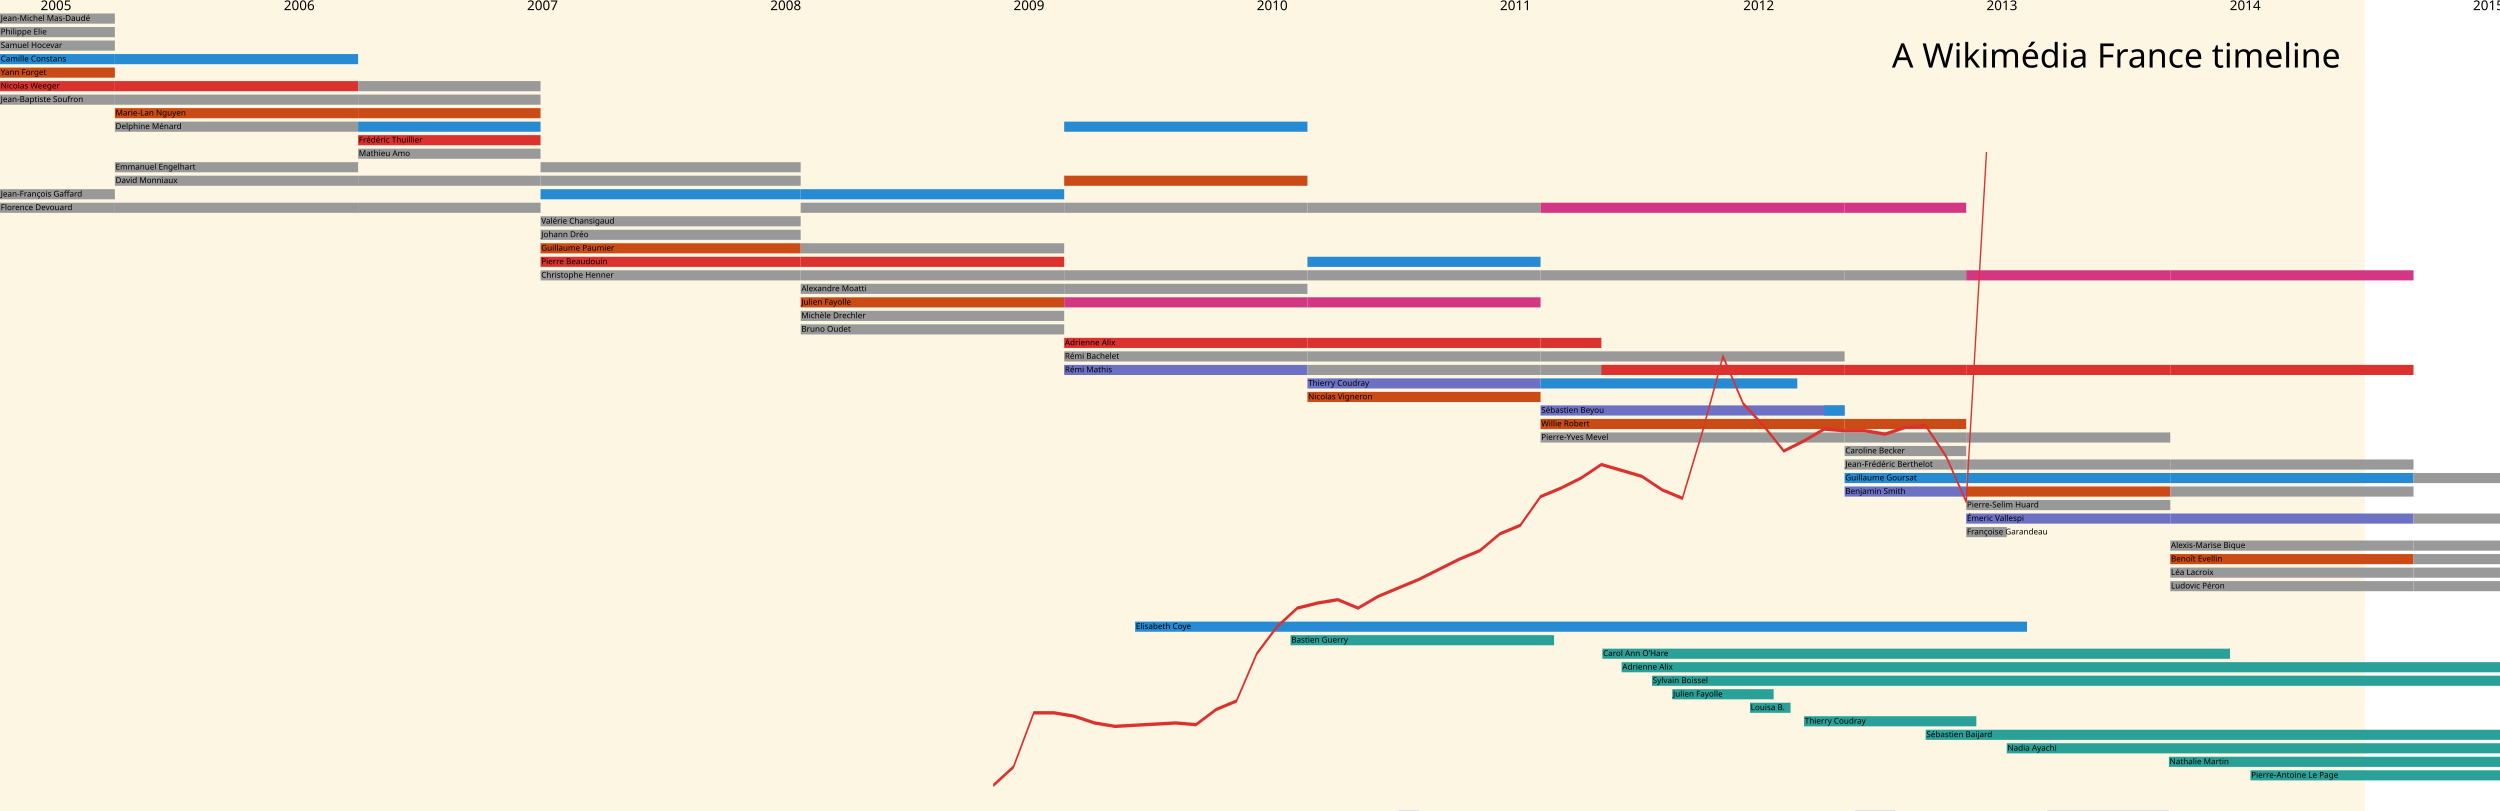
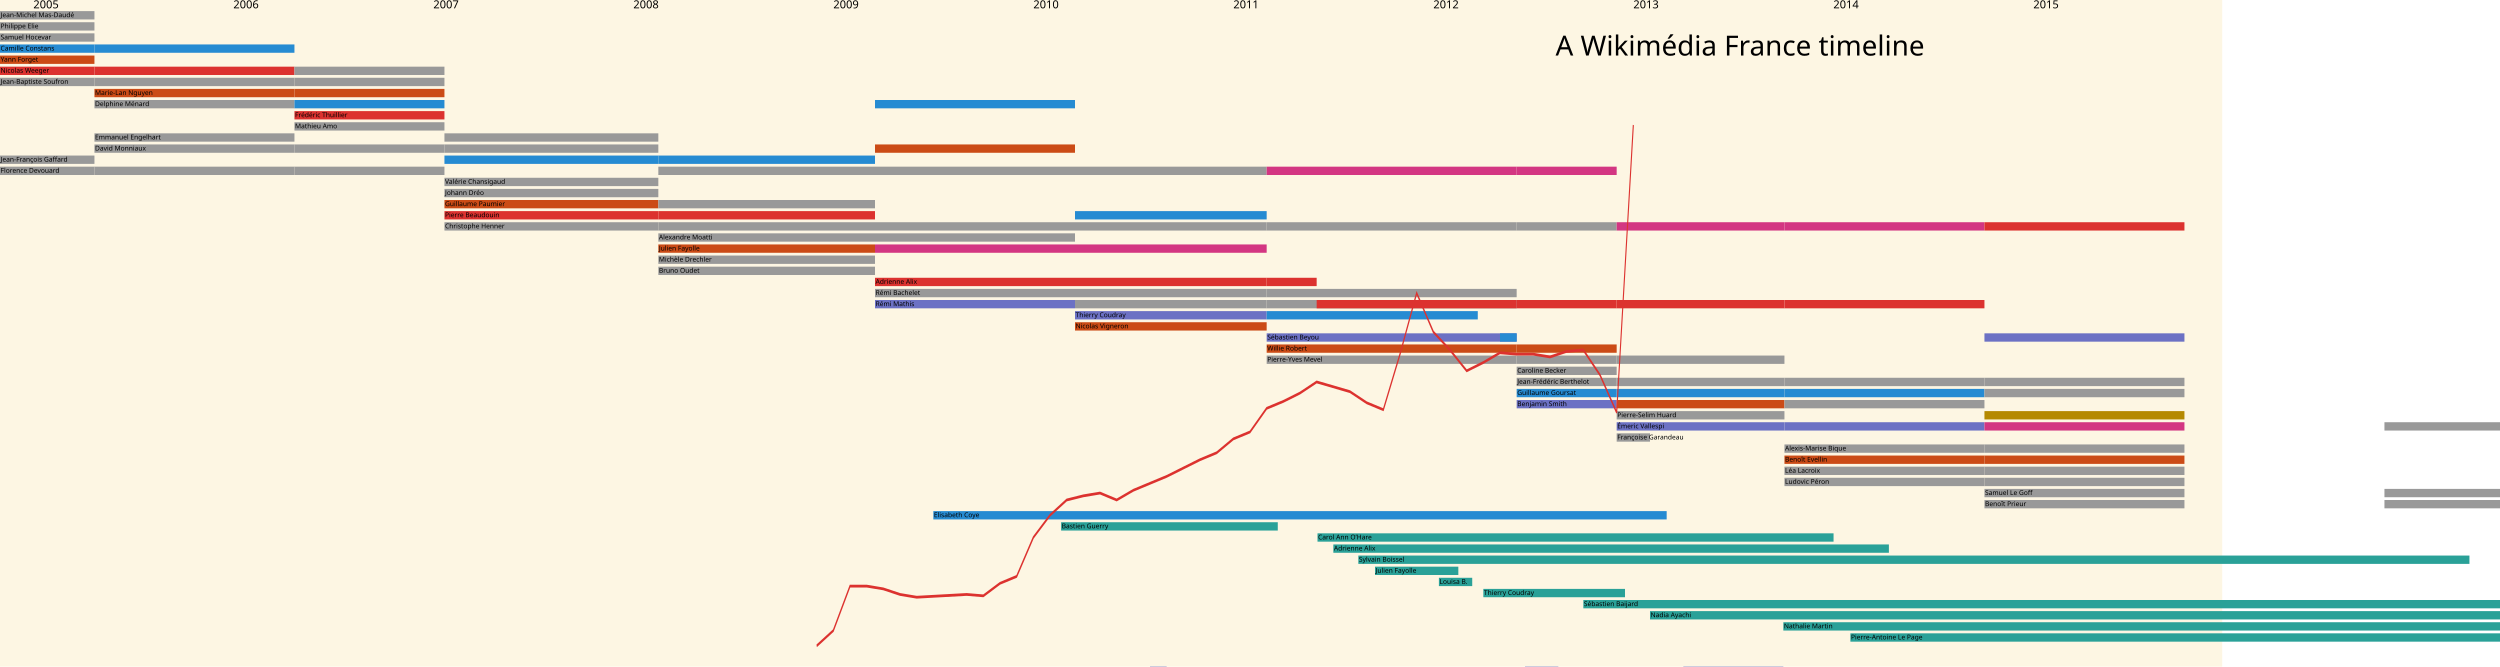
- <svg xmlns="http://www.w3.org/2000/svg" xmlns:xlink="http://www.w3.org/1999/xlink" width="37000" height="12000" id="svg2" version="1.1">
+ <svg xmlns="http://www.w3.org/2000/svg" xmlns:xlink="http://www.w3.org/1999/xlink" width="45000" height="12000" id="svg2" version="1.1">
  <defs id="defs">
    <rect id="2004-2005" width="1700" height="150" x="0" />
    <rect id="2005-2006" width="3600" height="150" x="1700" />
    <rect id="2006-2007" width="2700" height="150" x="5300" />
    <rect id="2007-2008" width="3850" height="150" x="8000" />
    <rect id="2008-2009" width="3900" height="150" x="11850" />
    <rect id="2009-2010" width="3600" height="150" x="15750" />
    <rect id="2010-2011" width="3450" height="150" x="19350" />
    <rect id="2011-2012" width="4500" height="150" x="22800" />
    <rect id="2012-2012" width="1800" height="150" x="27300" />
    <rect id="2012-2013" width="3020" height="150" x="29100" />
    <rect id="2013-2014" width="3600" height="150" x="32120" />
    <rect id="2014-2015" width="3600" height="150" x="35720" />
-     <rect id="2015y" width="0" height="150" x="37000" />
+     <rect id="2014-2015" width="3600" height="150" x="39320" />
+     <rect id="2015-2016" width="3600" height="150" x="42920" />
+     <rect id="2016y" width="0" height="150" x="37000" />
    <path style="stroke:url(#lightgrey);stroke-width:40;" d="m 0,200 0,30000" id="YearMarker" />
    <linearGradient id="base03">
      <stop stop-color="#002b36" />
    </linearGradient>
    <linearGradient id="base02">
      <stop stop-color="#073642" />
    </linearGradient>
    <linearGradient id="base01">
      <stop stop-color="#586e75" />
    </linearGradient>
    <linearGradient id="base00">
      <stop stop-color="#657b83" />
    </linearGradient>
    <linearGradient id="base0">
      <stop stop-color="#839496" />
    </linearGradient>
    <linearGradient id="base1">
      <stop stop-color="#93a1a1" />
    </linearGradient>
    <linearGradient id="base2">
      <stop stop-color="#eee8d5" />
    </linearGradient>
    <linearGradient id="base3">
      <stop stop-color="#fdf6e3" />
    </linearGradient>
    <linearGradient id="yellow">
      <stop stop-color="#b58900" />
    </linearGradient>
    <linearGradient id="orange">
      <stop stop-color="#cb4b16" />
    </linearGradient>
    <linearGradient id="red">
      <stop stop-color="#dc322f" />
    </linearGradient>
    <linearGradient id="magenta">
      <stop stop-color="#d33682" />
    </linearGradient>
    <linearGradient id="violet">
      <stop stop-color="#6c71c4" />
    </linearGradient>
    <linearGradient id="blue">
      <stop stop-color="#268bd2" />
    </linearGradient>
    <linearGradient id="cyan">
      <stop stop-color="#2aa198" />
    </linearGradient>
    <linearGradient id="green">
      <stop stop-color="#859900" />
    </linearGradient>
    <linearGradient id="lightgrey">
      <stop stop-color="#c0c0c0" />
    </linearGradient>
    <style id="Style" type="text/css">
        .board { fill:#999999 }
        .president { fill:url(#red) }
        .vicepresident { fill:url(#magenta) }
        .treasurer { fill:url(#blue) }
        .vicetreasurer { fill:url(#violet) }
        .secretary{ fill:url(#orange) }
        .vicesecretary { fill:url(#yellow) }

        .staff { fill:url(#cyan) }
        .partstaff { fill:url(#blue) }
        .intern { fill:url(#violet) }

        text.name { font-size:120px; fill:black; font-family:Linux Libertine}
        text.label { font-size:200px; fill:black; font-family:Linux Libertine}
        text.title { font-size:500px; fill:black; font-family:Linux Libertine}
        .background { fill:url(#base3) }

        .members { fill:none; stroke: url(#red); stroke-width: 20px }
    </style>
  </defs>
-   <rect id="background" width="35000" height="12000" class="background" />
+   <rect id="background" width="40000" height="12000" class="background" />
  <text x="28000" y="1000" class="title">A Wikimédia France timeline</text>
  <g id="Labels" transform="translate(0,150)">
    <text x="600" class="label">2005</text>
    <text x="4200" class="label">2006</text>
    <text x="7800" class="label">2007</text>
    <text x="11400" class="label">2008</text>
    <text x="15000" class="label">2009</text>
    <text x="18600" class="label">2010</text>
    <text x="22200" class="label">2011</text>
    <text x="25800" class="label">2012</text>
    <text x="29400" class="label">2013</text>
    <text x="33000" class="label">2014</text>
    <text x="36600" class="label">2015</text>
  </g>
  <g id="Grid">
    <g id="Year.2005" transform="translate(600,0) ">
      <use xlink:href="#YearMarker" />
    </g>
    <g id="Year.2006" transform="translate(4200,0) ">
      <use xlink:href="#YearMarker" />
    </g>
    <g id="Year.2007" transform="translate(7800,0) ">
      <use xlink:href="#YearMarker" />
    </g>
    <g id="Year.2008" transform="translate(11400,0) ">
      <use xlink:href="#YearMarker" />
    </g>
    <g id="Year.2009" transform="translate(15000,0) ">
      <use xlink:href="#YearMarker" />
    </g>
    <g id="Year.2010" transform="translate(18600,0) ">
      <use xlink:href="#YearMarker" />
    </g>
    <g id="Year.2011" transform="translate(22200,0) ">
      <use xlink:href="#YearMarker" />
    </g>
    <g id="Year.2012" transform="translate(25800,0) ">
      <use xlink:href="#YearMarker" />
    </g>
    <g id="Year.2013" transform="translate(29400,0) ">
      <use xlink:href="#YearMarker" />
    </g>
    <g id="Year.2014" transform="translate(33000,0) ">
      <use xlink:href="#YearMarker" />
    </g>
    <g id="Year.2015" transform="translate(36600,0) ">
      <use xlink:href="#YearMarker" />
    </g>
  </g>
  <g id="Board" transform="translate(0,200)">
    <g id="MasDaude" transform="translate(0,0) ">
      <use class="board" xlink:href="#2004-2005" />
      <text dx="10" dy="110" class="name">Jean-Michel Mas-Daudé</text>
    </g>
    <g id="Board.Elie" transform="translate(0,200) ">
      <use class="board" xlink:href="#2004-2005" />
      <text dx="10" dy="110" class="name">Philippe Elie</text>
    </g>
    <g id="Board.Hocevar" transform="translate(0,400) ">
      <use class="board" xlink:href="#2004-2005" />
      <text dx="10" dy="110" class="name">Samuel Hocevar</text>
    </g>
    <g id="Board.Constans" transform="translate(0,600) ">
      <use class="treasurer" xlink:href="#2004-2005" />
      <use class="treasurer" xlink:href="#2005-2006" />
      <text dx="10" dy="110" class="name">Camille Constans</text>
    </g>
    <g id="Board.Forget" transform="translate(0,800) ">
      <use class="secretary" xlink:href="#2004-2005" />
      <text dx="10" dy="110" class="name">Yann Forget</text>
    </g>
    <g id="Board.Weeger" transform="translate(0,1000) ">
      <use class="president" xlink:href="#2004-2005" />
      <use class="president" xlink:href="#2005-2006" />
      <use class="board" xlink:href="#2006-2007" />
      <text dx="10" dy="110" class="name">Nicolas Weeger</text>
    </g>
    <g id="Board.Soufron" transform="translate(0,1200) ">
      <use class="board" xlink:href="#2004-2005" />
      <use class="board" xlink:href="#2005-2006" />
      <use class="board" xlink:href="#2006-2007" />
      <text dx="10" dy="110" class="name">Jean-Baptiste Soufron</text>
    </g>
    <g id="Board.Nguyen" transform="translate(0,1400) ">
      <use class="secretary" xlink:href="#2005-2006" />
      <use class="secretary" xlink:href="#2006-2007" />
      <text x="1700" dx="10" dy="110" class="name">Marie-Lan Nguyen</text>
    </g>
    <g id="Board.Menard" transform="translate(0,1600) ">
      <use class="board" xlink:href="#2005-2006" />
      <use class="treasurer" xlink:href="#2006-2007" />
      <use class="treasurer" xlink:href="#2009-2010" />
      <text x="1700" dx="10" dy="110" class="name">Delphine Ménard</text>
    </g>
    <g id="Board.Thuillier" transform="translate(0,1800) ">
      <use class="president" xlink:href="#2006-2007" />
      <text x="5300" dx="10" dy="110" class="name">Frédéric Thuillier</text>
    </g>
    <g id="Board.Amo" transform="translate(0,2000) ">
      <use class="board" xlink:href="#2006-2007" />
      <text x="5300" dx="10" dy="110" class="name">Mathieu Amo</text>
    </g>
    <g id="Board.Engelhart" transform="translate(0,2200) ">
      <use class="board" xlink:href="#2005-2006" />
      <use class="board" xlink:href="#2007-2008" />
      <text x="1700" dx="10" dy="110" class="name">Emmanuel Engelhart</text>
    </g>
    <g id="Board.Monniaux" transform="translate(0,2400) ">
      <use class="board" xlink:href="#2005-2006" />
      <use class="board" xlink:href="#2006-2007" />
      <use class="board" xlink:href="#2007-2008" />
      <use class="secretary" xlink:href="#2009-2010" />
      <text x="1700" dx="10" dy="110" class="name">David Monniaux</text>
    </g>
    <g id="Board.Gaffard" transform="translate(0,2600) ">
      <use class="board" xlink:href="#2004-2005" />
      <use class="treasurer" xlink:href="#2007-2008" />
      <use class="treasurer" xlink:href="#2008-2009" />
      <text dx="10" dy="110" class="name">Jean-François Gaffard</text>
    </g>
    <g id="Board.Devouard" transform="translate(0,2800) ">
      <use class="board" xlink:href="#2004-2005" />
      <use class="board" xlink:href="#2005-2006" />
      <use class="board" xlink:href="#2006-2007" />
      <use class="board" xlink:href="#2008-2009" />
      <use class="board" xlink:href="#2009-2010" />
      <use class="board" xlink:href="#2010-2011" />
      <use class="vicepresident" xlink:href="#2011-2012" />
      <use class="vicepresident" xlink:href="#2012-2012" />
      <text dx="10" dy="110" class="name">Florence Devouard</text>
    </g>
    <g id="Board.Chansigaud" transform="translate(0,3000) ">
      <use class="board" xlink:href="#2007-2008" />
      <text x="8000" dx="10" dy="110" class="name">Valérie Chansigaud</text>
    </g>
    <g id="Board.Dreo" transform="translate(0,3200) ">
      <use class="board" xlink:href="#2007-2008" />
      <text x="8000" dx="10" dy="110" class="name">Johann Dréo</text>
    </g>
    <g id="Board.Paumier" transform="translate(0,3400) ">
      <use class="secretary" xlink:href="#2007-2008" />
      <use class="board" xlink:href="#2008-2009" />
      <text x="8000" dx="10" dy="110" class="name">Guillaume Paumier</text>
    </g>
    <g id="Board.Beaudouin" transform="translate(0,3600) ">
      <use class="president" xlink:href="#2007-2008" />
      <use class="president" xlink:href="#2008-2009" />
      <use class="treasurer" xlink:href="#2010-2011" />
      <text x="8000" dx="10" dy="110" class="name">Pierre Beaudouin</text>
    </g>
    <g id="Board.Henner" transform="translate(0,3800) ">
      <use class="board" xlink:href="#2007-2008" />
      <use class="board" xlink:href="#2008-2009" />
      <use class="board" xlink:href="#2009-2010" />
      <use class="board" xlink:href="#2010-2011" />
      <use class="board" xlink:href="#2011-2012" />
      <use class="board" xlink:href="#2012-2012" />
      <use class="vicepresident" xlink:href="#2012-2013" />
      <use class="vicepresident" xlink:href="#2013-2014" />
+       <use class="president" xlink:href="#2014-2015" />
      <text x="8000" dx="10" dy="110" class="name">Christophe Henner</text>
    </g>
    <g id="Board.Moatti" transform="translate(0,4000) ">
      <use class="board" xlink:href="#2008-2009" />
      <use class="board" xlink:href="#2009-2010" />
      <text x="11850" dx="10" dy="110" class="name">Alexandre Moatti</text>
    </g>
    <g id="Board.Fayolle" transform="translate(0,4200) ">
      <use class="secretary" xlink:href="#2008-2009" />
      <use class="vicepresident" xlink:href="#2009-2010" />
      <use class="vicepresident" xlink:href="#2010-2011" />
      <text x="11850" dx="10" dy="110" class="name">Julien Fayolle</text>
    </g>
    <g id="Board.Drechler" transform="translate(0,4400) ">
      <use class="board" xlink:href="#2008-2009" />
      <text x="11850" dx="10" dy="110" class="name">Michèle Drechler</text>
    </g>
    <g id="Board.Oudet" transform="translate(0,4600) ">
      <use class="board" xlink:href="#2008-2009" />
      <text x="11850" dx="10" dy="110" class="name">Bruno Oudet</text>
    </g>
    <g id="Board.Alix" transform="translate(0,4800) ">
      <use class="president" xlink:href="#2009-2010" />
      <use class="president" xlink:href="#2010-2011" />
      <rect x="22800" class="president" width="900" height="150" />
      <text x="15750" dx="10" dy="110" class="name">Adrienne Alix</text>
    </g>
    <g id="Board.Bachelet" transform="translate(0,5000) ">
      <use class="board" xlink:href="#2009-2010" />
      <use class="board" xlink:href="#2010-2011" />
      <use class="board" xlink:href="#2011-2012" />
      <text x="15750" dx="10" dy="110" class="name">Rémi Bachelet</text>
    </g>
    <g id="Board.Mathis" transform="translate(0,5200) ">
      <use class="vicetreasurer" xlink:href="#2009-2010" />
      <use class="board" xlink:href="#2010-2011" />
      <use class="board" xlink:href="#2011-2012" />
      <rect x="23700" class="president" width="3600" height="150" />
      <use class="president" xlink:href="#2012-2012" />
      <use class="president" xlink:href="#2012-2013" />
      <use class="president" xlink:href="#2013-2014" />
      <text x="15750" dx="10" dy="110" class="name">Rémi Mathis</text>
    </g>
    <g id="Board.Coudray" transform="translate(0,5400) ">
      <use class="vicetreasurer" xlink:href="#2010-2011" />
      <rect x="22800" class="treasurer" width="3800" height="150" />
      <text x="19350" dx="10" dy="110" class="name">Thierry Coudray</text>
    </g>
    <g id="Board.Vigneron" transform="translate(0,5600) ">
      <use class="secretary" xlink:href="#2010-2011" />
      <text x="19350" dx="10" dy="110" class="name">Nicolas Vigneron</text>
    </g>
    <g id="Board.Beyou" transform="translate(0,5800) ">
      <use class="vicetreasurer" xlink:href="#2011-2012" />
      <text x="22800" dx="10" dy="110" class="name">Sébastien Beyou</text>
      <rect x="27000" class="treasurer" width="300" height="150" />
+       <use class="vicetreasurer" xlink:href="#2014-2015" />
    </g>
    <g id="Board.Robert" transform="translate(0,6000) ">
      <use class="secretary" xlink:href="#2011-2012" />
      <use class="secretary" xlink:href="#2012-2012" />
      <text x="22800" dx="10" dy="110" class="name">Willie Robert</text>
    </g>
    <g id="Board.Mevel" transform="translate(0,6200) ">
      <use class="board" xlink:href="#2011-2012" />
      <use class="board" xlink:href="#2012-2012" />
      <use class="board" xlink:href="#2012-2013" />
      <text x="22800" dx="10" dy="110" class="name">Pierre-Yves Mevel</text>
    </g>
    <g id="Board.Becker" transform="translate(0,6400) ">
      <use class="board" xlink:href="#2012-2012" />
      <text x="27300" dx="10" dy="110" class="name">Caroline Becker</text>
    </g>
    <g id="Board.Berthelot" transform="translate(0,6600) ">
      <use class="board" xlink:href="#2012-2012" />
      <use class="board" xlink:href="#2012-2013" />
      <use class="board" xlink:href="#2013-2014" />
+       <use class="board" xlink:href="#2014-2015" />
      <text x="27300" dx="10" dy="110" class="name">Jean-Frédéric Berthelot</text>
    </g>
    <g id="Board.Goursat" transform="translate(0,6800) ">
      <use class="treasurer" xlink:href="#2012-2012" />
      <use class="treasurer" xlink:href="#2012-2013" />
      <use class="treasurer" xlink:href="#2013-2014" />
      <use class="board" xlink:href="#2014-2015" />
      <text x="27300" dx="10" dy="110" class="name">Guillaume Goursat</text>
    </g>
    <g id="Board.Smith" transform="translate(0,7000)">
      <use class="vicetreasurer" xlink:href="#2012-2012" />
      <use class="secretary" xlink:href="#2012-2013" />
      <use class="board" xlink:href="#2013-2014" />
      <text x="27300" dx="10" dy="110" class="name">Benjamin Smith</text>
    </g>
    <g id="Board.Huard" transform="translate(0,7200)">
      <use class="board" xlink:href="#2012-2013" />
+       <use class="vicesecretary" xlink:href="#2014-2015" />
      <text x="29100" dx="10" dy="110" class="name">Pierre-Selim Huard</text>
    </g>
    <g id="Board.Vallespi" transform="translate(0,7400)">
      <use class="vicetreasurer" xlink:href="#2012-2013" />
      <use class="vicetreasurer" xlink:href="#2013-2014" />
-       <use class="board" xlink:href="#2014-2015" />
+       <use class="vicepresident" xlink:href="#2014-2015" />
+       <use class="board" xlink:href="#2015-2016" />
      <text x="29100" dx="10" dy="110" class="name">Émeric Vallespi</text>
    </g>
    <g id="Board.Garandeau" transform="translate(0,7600)">
      <rect x="29100" class="board" width="600" height="150" />
      <text x="29100" dx="10" dy="110" class="name">Françoise Garandeau</text>
    </g>
    <g id="Board.Bique" transform="translate(0,7800) ">
      <use class="board" xlink:href="#2013-2014" />
      <use class="board" xlink:href="#2014-2015" />
      <text x="32120" dx="10" dy="110" class="name">Alexis-Marise Bique</text>
    </g>
    <g id="Board.Evellin" transform="translate(0,8000) ">
      <use class="secretary" xlink:href="#2013-2014" />
-       <use class="board" xlink:href="#2014-2015" />
+       <use class="secretary" xlink:href="#2014-2015" />
      <text x="32120" dx="10" dy="110" class="name">Benoît Evellin</text>
    </g>
    <g id="Board.Lacroix" transform="translate(0,8200) ">
      <use class="board" xlink:href="#2013-2014" />
      <use class="board" xlink:href="#2014-2015" />
      <text x="32120" dx="10" dy="110" class="name">Léa Lacroix</text>
    </g>
    <g id="Board.Peron" transform="translate(0,8400) ">
      <use class="board" xlink:href="#2013-2014" />
      <use class="board" xlink:href="#2014-2015" />
      <text x="32120" dx="10" dy="110" class="name">Ludovic Péron</text>
+     </g>
+     <g id="Board.LeGoff" transform="translate(0,8600) ">
+       <use class="board" xlink:href="#2014-2015" />
+       <use class="board" xlink:href="#2015-2016" />
+       <text x="35720" dx="10" dy="110" class="name">Samuel Le Goff</text>
+     </g>
+     <g id="Board.Prieur" transform="translate(0,8800) ">
+       <use class="board" xlink:href="#2014-2015" />
+       <use class="board" xlink:href="#2015-2016" />
+       <text x="35720" dx="10" dy="110" class="name">Benoît Prieur</text>
    </g>
  </g>
  <g id="Staff" transform="translate(0,9000)">
    <g id="Staff.Coye" transform="translate(0,200)">
      <g transform="translate(16800,0) ">
        <rect id="Staff.Coye.Period" class="partstaff" width="13200" height="150" />
        <text id="Staff.Coye.Text" dx="10" dy="110" class="name">Elisabeth Coye</text>
      </g>
      <use class="background" xlink:href="#2014y" />
    </g>
    <g id="Staff.Guerry" transform="translate(0,400) ">
      <g transform="translate(19100,0) ">
        <rect id="Staff.Guerry.Period" class="staff" width="3900" height="150" />
        <text id="Staff.Guerry.Text" dx="10" dy="110" class="name">Bastien Guerry</text>
      </g>
    </g>
    <g id="Staff.OHare" transform="translate(0,600) ">
      <g transform="translate(23715,0) ">
        <rect id="Staff.OHare.Period" class="staff" width="9289" height="150" />
        <text id="Staff.OHare.Text" dx="10" dy="110" class="name">Carol Ann O’Hare</text>
      </g>
    </g>
    <g id="Staff.Alix" transform="translate(0,800) ">
      <g transform="translate(24000,0) ">
-         <rect id="Staff.Alix.Period" class="staff" width="13000" height="150" />
+         <rect id="Staff.Alix.Period" class="staff" width="10000" height="150" />
        <text id="Staff.Alix.Text" dx="10" dy="110" class="name">Adrienne Alix</text>
      </g>
    </g>
    <g id="Staff.Boissel" transform="translate(0,1000) ">
      <g transform="translate(24450,0) ">
-         <rect id="Staff.Boissel.Period" class="staff" width="12550" height="150" />
+         <rect id="Staff.Boissel.Period" class="staff" width="20000" height="150" />
        <text id="Staff.Boissel.Text" dx="10" dy="110" class="name">Sylvain Boissel</text>
      </g>
      <use class="background" xlink:href="#2014y" />
    </g>
    <g id="Staff.Fayolle" transform="translate(0,1200) ">
      <g transform="translate(24750,0) ">
        <rect id="Staff.Fayolle.Period" class="staff" width="1500" height="150" />
        <text id="Staff.Fayolle.Text" dx="10" dy="110" class="name">Julien Fayolle</text>
      </g>
    </g>
    <g id="Staff.Benmansour" transform="translate(25900,1400) ">
      <rect id="Staff.Benmansour.Period" class="staff" width="600" height="150" />
      <text id="Staff.Benmansour.Text" dx="10" dy="110" class="name">Louisa B.</text>
    </g>
    <g id="Staff.Coudray" transform="translate(26700,1600) ">
      <rect id="Staff.Coudray.Period" class="staff" width="2550" height="150" />
      <text id="Staff.Coudray.Text" dx="10" dy="110" class="name">Thierry Coudray</text>
    </g>
    <g id="Staff.Baijard" transform="translate(28500,1800) ">
-       <rect id="Staff.Baijard.Period" class="staff" width="8500" height="150" />
+       <rect id="Staff.Baijard.Period" class="staff" width="20000" height="150" />
      <text id="Staff.Baijard.Text" dx="10" dy="110" class="name">Sébastien Baijard</text>
    </g>
    <g id="Staff.Ayachi" transform="translate(29700,2000) ">
-       <rect id="Staff.ElMoussaoui.Period" class="staff" width="7300" height="150" />
+       <rect id="Staff.ElMoussaoui.Period" class="staff" width="20000" height="150" />
      <text id="Staff.Ayachi.Text" dx="10" dy="110" class="name">Nadia Ayachi</text>
    </g>
    <g id="Staff.Martin" transform="translate(32100,2200) ">
-       <rect id="Staff.Martin.Period" class="staff" width="4900" height="150" />
+       <rect id="Staff.Martin.Period" class="staff" width="20000" height="150" />
      <text id="Staff.Ayachi.Text" dx="10" dy="110" class="name">Nathalie Martin</text>
    </g>
    <g id="Staff.LePage" transform="translate(33307,2400) ">
-       <rect id="Staff.LePage.Period" class="staff" width="3800" height="150" />
+       <rect id="Staff.LePage.Period" class="staff" width="20000" height="150" />
      <text id="Staff.LePage.Text" dx="10" dy="110" class="name">Pierre-Antoine Le Page</text>
    </g>
    <g id="Staff.Evellin" transform="translate(20700,3000) ">
      <rect id="Staff.Evellin.Period" class="intern" width="300" height="150" />
      <text id="Staff.Evellin.Text" dx="10" dy="110" class="name">Benoît Evellin</text>
    </g>
    <g id="Staff.Matou" transform="translate(27450,3000) ">
      <rect id="Staff.Matou.Period" class="intern" width="600" height="150" />
      <text id="Staff.Matou.Text" dx="10" dy="110" class="name">Charlotte Matou</text>
    </g>
    <g id="Staff.Geoffre" transform="translate(30300,3000) ">
      <rect id="Staff.Geoffre.Period" class="intern" width="1800" height="150" />
      <text id="Staff.Geoffre.Text" dx="10" dy="110" class="name">Aymeric Geoffre</text>
    </g>
  </g>
  <g id="Members" transform="translate(0,14000) scale(1,-2.5)">
    <path d="M14700 950 L15000 1060 L15300 1380 L15600 1380 L15900 1360 L16200 1320 L16500 1300 L17400 1320 L17700 1310 L18000 1400 L18300 1450 L18600 1730 L18900 1890 L19200 2000 L19500 2030 L19800 2050 L20100 2000 L20400 2070 L20700 2120 L21000 2170 L21300 2230 L21600 2290 L21900 2340 L22200 2440 L22500 2490 L22800 2660 L23100 2710 L23400 2770 L23700 2850 L24300 2780 L24600 2700 L24900 2650 L25200 3050 L25500 3490 L25800 3210 L26100 3080 L26400 2930 L26700 2990 L27000 3060 L27300 3050 L27600 3050 L27900 3030 L28200 3070 L28500 3080 L28800 2900 L29100 2630 L29400 4700" class="members" />
  </g>
</svg>
